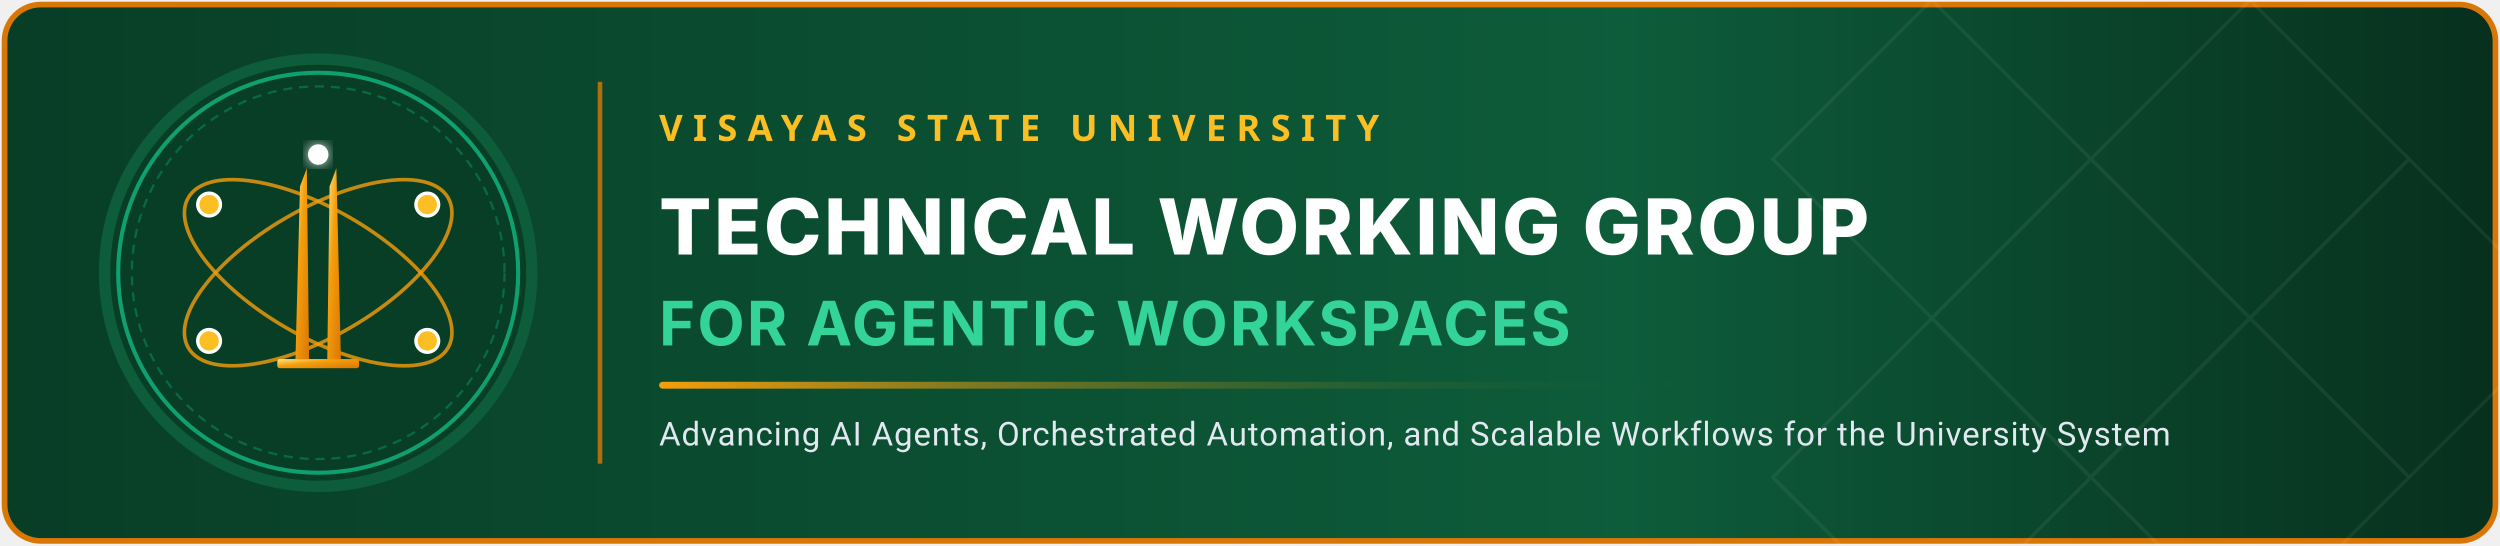
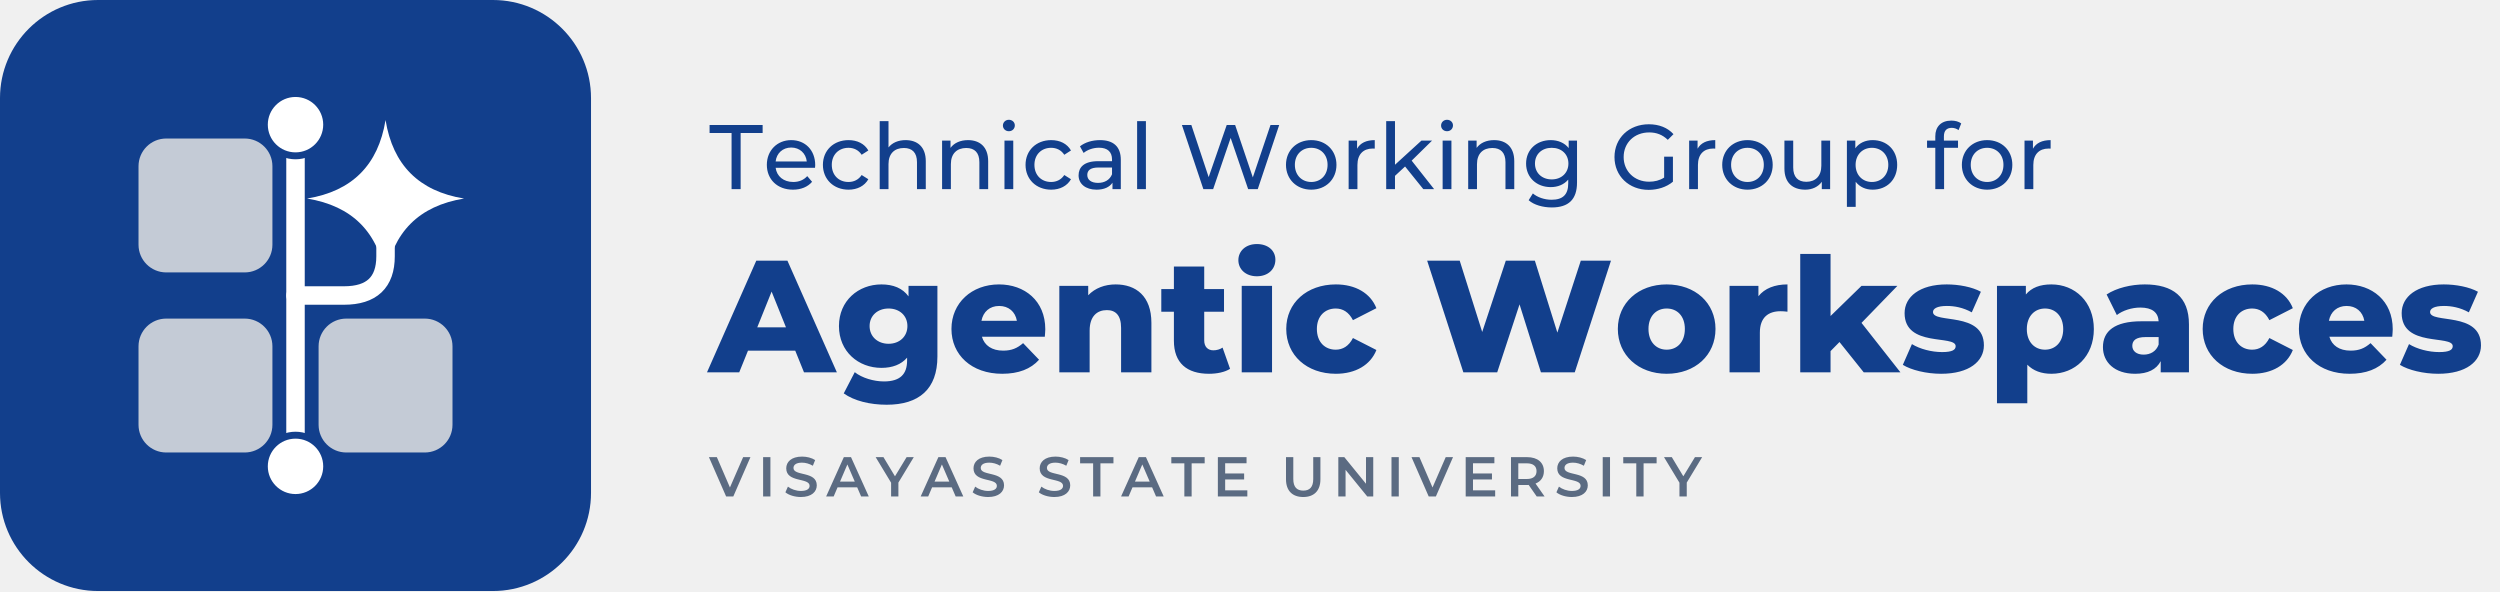
- <svg xmlns="http://www.w3.org/2000/svg" viewBox="0 0 1100 240" width="1100" height="240">
-   <defs>
-     <linearGradient id="hzBg" x1="0%" y1="0%" x2="100%" y2="0%">
-       <stop offset="0%" stop-color="#083D26" />
-       <stop offset="65%" stop-color="#0D5C3A" />
-       <stop offset="100%" stop-color="#072F1D" />
-     </linearGradient>
-     <linearGradient id="hzGold" x1="0%" y1="0%" x2="100%" y2="100%">
-       <stop offset="0%" stop-color="#FDE68A" />
-       <stop offset="40%" stop-color="#F59E0B" />
-       <stop offset="100%" stop-color="#D97706" />
-     </linearGradient>
-     <linearGradient id="barGold" x1="0%" y1="0%" x2="100%" y2="0%">
-       <stop offset="0%" stop-color="#F59E0B" />
-       <stop offset="100%" stop-color="#0D5C3A" stop-opacity="0" />
-     </linearGradient>
-     <filter id="hzGlow" x="-20%" y="-20%" width="140%" height="140%">
-       <feGaussianBlur stdDeviation="3" result="blur" />
-       <feComposite in="SourceGraphic" in2="blur" operator="over" />
-     </filter>
-   </defs>
-   <rect x="2" y="2" width="1096" height="236" rx="16" fill="url(#hzBg)" stroke="#D97706" stroke-width="2.5" />
-   <g opacity="0.06" stroke="#FFFFFF" stroke-width="1.5" fill="none">
-     <path d="M 850 0 L 920 70 L 850 140 L 780 70 Z" />
-     <path d="M 990 0 L 1060 70 L 990 140 L 920 70 Z" />
-     <path d="M 920 70 L 990 140 L 920 210 L 850 140 Z" />
-     <path d="M 1060 70 L 1130 140 L 1060 210 L 990 140 Z" />
-     <path d="M 850 140 L 920 210 L 850 280 L 780 210 Z" />
-     <path d="M 990 140 L 1060 210 L 990 280 L 920 210 Z" />
+ <svg xmlns="http://www.w3.org/2000/svg" viewBox="0 0 846 200" width="846" height="200" role="img" aria-label="VSU Technical Working Group for Agentic Workspaces horizontal logo">
+   <g transform="scale(0.390625)">
+     <rect width="512" height="512" rx="85" fill="#123F8C" />
+     <g fill="#C4CBD6">
+       <rect x="120" y="120" width="116" height="116" rx="24" />
+       <rect x="120" y="276" width="116" height="116" rx="24" />
+       <rect x="276" y="276" width="116" height="116" rx="24" />
+     </g>
+     <g stroke="#FFFFFF" stroke-width="16" stroke-linecap="round" fill="none">
+       <path d="M256 112 V400" />
+       <path d="M256 256 H298 Q334 256 334 222 V214" />
+     </g>
+     <g fill="#FFFFFF" stroke="#123F8C" stroke-width="12" paint-order="stroke">
+       <circle cx="256" cy="108" r="24" />
+       <circle cx="256" cy="404" r="24" />
+     </g>
+     <path d="M334 104 Q343.52 162.48 402 172 Q343.52 181.52 334 240 Q324.48 181.52 266 172 Q324.48 162.48 334 104Z" fill="#FFFFFF" />
  </g>
-   <g transform="translate(40, 20)">
-     <circle cx="100" cy="100" r="94" fill="#083D26" stroke="#0D5C3A" stroke-width="5" />
-     <circle cx="100" cy="100" r="88" fill="none" stroke="#10B981" stroke-width="1.8" opacity="0.8" />
-     <circle cx="100" cy="100" r="82" fill="none" stroke="#059669" stroke-width="1" stroke-dasharray="4 3" opacity="0.5" />
-     <ellipse cx="100" cy="100" rx="66" ry="28" fill="none" stroke="#F59E0B" stroke-width="1.6" transform="rotate(-30 100 100)" opacity="0.8" />
-     <ellipse cx="100" cy="100" rx="66" ry="28" fill="none" stroke="#F59E0B" stroke-width="1.6" transform="rotate(30 100 100)" opacity="0.8" />
-     <circle cx="148" cy="70" r="5" fill="#FBBF24" stroke="#FFFFFF" stroke-width="1.5" />
-     <circle cx="148" cy="130" r="5" fill="#FBBF24" stroke="#FFFFFF" stroke-width="1.5" />
-     <circle cx="52" cy="130" r="5" fill="#FBBF24" stroke="#FFFFFF" stroke-width="1.5" />
-     <circle cx="52" cy="70" r="5" fill="#FBBF24" stroke="#FFFFFF" stroke-width="1.5" />
-     <rect x="82" y="138" width="36" height="4" rx="1" fill="url(#hzGold)" />
-     <polygon points="90,138 92,62 95,54 96,138" fill="url(#hzGold)" />
-     <polygon points="104,138 105,62 108,54 110,138" fill="url(#hzGold)" />
-     <circle cx="100" cy="48" r="4.5" fill="#FFFFFF" filter="url(#hzGlow)" />
-   </g>
-   <line x1="264" y1="36" x2="264" y2="204" stroke="#D97706" stroke-width="2" stroke-opacity="0.8" />
-   <g transform="translate(290, 0)">
-     <text x="0" y="62" font-family="'Montserrat', 'Trajan Sans', 'Segoe UI', sans-serif" font-size="16" font-weight="700" fill="#FBBF24" letter-spacing="4.5">
-       VISAYAS STATE UNIVERSITY
-     </text>
-     <text x="0" y="112" font-family="'Montserrat', 'Inter', 'Segoe UI', sans-serif" font-size="34" font-weight="800" fill="#FFFFFF" letter-spacing="1.2">
-       TECHNICAL WORKING GROUP
-     </text>
-     <text x="0" y="152" font-family="'Montserrat', 'Inter', 'Segoe UI', sans-serif" font-size="27" font-weight="700" fill="#34D399" letter-spacing="1">
-       FOR AGENTIC WORKSPACES
-     </text>
-     <rect x="0" y="168" width="460" height="3" fill="url(#barGold)" rx="1.5" />
-     <text x="0" y="196" font-family="'Roboto', 'Inter', 'Segoe UI', sans-serif" font-size="14.5" font-weight="400" fill="#E2E8F0" letter-spacing="0.4">
-       Advancing AI Agents, Orchestrated Automation, and Scalable Workflows for the University System
-     </text>
-   </g>
+   <path d="M247.564 64.0H250.633V44.997H258.073V42.3H240.124V44.997H247.564ZM275.867 55.878C275.867 50.825 272.488 47.415 267.745 47.415C263.002 47.415 259.499 50.918 259.499 55.785C259.499 60.683 263.033 64.186 268.334 64.186C271.062 64.186 273.325 63.256 274.813 61.52L273.17 59.598C271.961 60.931 270.349 61.582 268.427 61.582C265.172 61.582 262.847 59.66 262.475 56.777H275.805C275.836 56.498 275.867 56.126 275.867 55.878ZM267.745 49.926C270.628 49.926 272.705 51.879 273.015 54.638H262.475C262.785 51.848 264.893 49.926 267.745 49.926ZM287.151 64.186C290.096 64.186 292.545 62.946 293.847 60.652L291.584 59.226C290.53 60.838 288.918 61.582 287.12 61.582C283.896 61.582 281.478 59.35 281.478 55.785C281.478 52.282 283.896 50.019 287.12 50.019C288.918 50.019 290.53 50.763 291.584 52.375L293.847 50.918C292.545 48.624 290.096 47.415 287.151 47.415C282.098 47.415 278.471 50.887 278.471 55.785C278.471 60.683 282.098 64.186 287.151 64.186ZM306.464 47.415C303.953 47.415 301.907 48.314 300.667 49.895V40.998H297.691V64.0H300.667V55.537C300.667 51.972 302.713 50.081 305.875 50.081C308.696 50.081 310.308 51.662 310.308 54.886V64.0H313.284V54.545C313.284 49.709 310.463 47.415 306.464 47.415ZM327.575 47.415C324.971 47.415 322.863 48.376 321.654 50.05V47.57H318.802V64.0H321.778V55.537C321.778 51.972 323.824 50.081 326.986 50.081C329.807 50.081 331.419 51.662 331.419 54.886V64.0H334.395V54.545C334.395 49.709 331.574 47.415 327.575 47.415ZM341.401 44.408C342.579 44.408 343.416 43.54 343.416 42.424C343.416 41.37 342.548 40.533 341.401 40.533C340.254 40.533 339.386 41.401 339.386 42.486C339.386 43.571 340.254 44.408 341.401 44.408ZM339.913 64.0H342.889V47.57H339.913ZM355.723 64.186C358.668 64.186 361.117 62.946 362.419 60.652L360.156 59.226C359.102 60.838 357.49 61.582 355.692 61.582C352.468 61.582 350.05 59.35 350.05 55.785C350.05 52.282 352.468 50.019 355.692 50.019C357.49 50.019 359.102 50.763 360.156 52.375L362.419 50.918C361.117 48.624 358.668 47.415 355.723 47.415C350.67 47.415 347.043 50.887 347.043 55.785C347.043 60.683 350.67 64.186 355.723 64.186ZM372.246 47.415C369.611 47.415 367.162 48.159 365.457 49.523L366.697 51.755C367.968 50.67 369.952 49.988 371.905 49.988C374.85 49.988 376.307 51.445 376.307 53.956V54.545H371.595C366.697 54.545 364.992 56.715 364.992 59.35C364.992 62.202 367.348 64.186 371.068 64.186C373.641 64.186 375.47 63.318 376.462 61.83V64.0H379.283V54.08C379.283 49.585 376.741 47.415 372.246 47.415ZM371.564 61.892C369.301 61.892 367.937 60.869 367.937 59.226C367.937 57.831 368.774 56.684 371.719 56.684H376.307V58.978C375.563 60.869 373.796 61.892 371.564 61.892ZM384.801 64.0H387.777V40.998H384.801ZM429.937 42.3 423.954 60.032 417.971 42.3H415.119L409.012 59.939L403.153 42.3H399.96L407.214 64.0H410.531L416.452 46.671L422.373 64.0H425.628L432.882 42.3ZM443.732 64.186C448.661 64.186 452.257 60.683 452.257 55.785C452.257 50.887 448.661 47.415 443.732 47.415C438.803 47.415 435.176 50.887 435.176 55.785C435.176 60.683 438.803 64.186 443.732 64.186ZM443.732 61.582C440.57 61.582 438.183 59.288 438.183 55.785C438.183 52.282 440.57 50.019 443.732 50.019C446.894 50.019 449.25 52.282 449.25 55.785C449.25 59.288 446.894 61.582 443.732 61.582ZM459.232 50.329V47.57H456.38V64.0H459.356V55.816C459.356 52.22 461.34 50.267 464.533 50.267C464.75 50.267 464.967 50.267 465.215 50.298V47.415C462.332 47.415 460.286 48.407 459.232 50.329ZM481.645 64.0H485.303L477.708 54.359L484.621 47.57H481.025L472.066 55.754V40.998H469.09V64.0H472.066V59.505L475.476 56.343ZM489.674 44.408C490.852 44.408 491.689 43.54 491.689 42.424C491.689 41.37 490.821 40.533 489.674 40.533C488.527 40.533 487.659 41.401 487.659 42.486C487.659 43.571 488.527 44.408 489.674 44.408ZM488.186 64.0H491.162V47.57H488.186ZM505.608 47.415C503.004 47.415 500.896 48.376 499.687 50.05V47.57H496.835V64.0H499.811V55.537C499.811 51.972 501.857 50.081 505.019 50.081C507.84 50.081 509.452 51.662 509.452 54.886V64.0H512.428V54.545C512.428 49.709 509.607 47.415 505.608 47.415ZM530.842 47.57V50.112C529.447 48.314 527.215 47.415 524.766 47.415C520.023 47.415 516.427 50.608 516.427 55.351C516.427 60.094 520.023 63.318 524.766 63.318C527.122 63.318 529.261 62.481 530.687 60.776V62.078C530.687 65.798 528.92 67.596 525.045 67.596C522.627 67.596 520.24 66.759 518.721 65.457L517.295 67.751C519.093 69.363 522.131 70.2 525.138 70.2C530.718 70.2 533.663 67.565 533.663 61.768V47.57ZM525.107 60.714C521.79 60.714 519.434 58.513 519.434 55.351C519.434 52.158 521.79 50.019 525.107 50.019C528.393 50.019 530.749 52.158 530.749 55.351C530.749 58.513 528.393 60.714 525.107 60.714ZM563.144 60.094C561.594 61.086 559.889 61.489 558.06 61.489C553.069 61.489 549.442 57.924 549.442 53.15C549.442 48.314 553.069 44.811 558.091 44.811C560.54 44.811 562.586 45.586 564.384 47.322L566.306 45.4C564.322 43.199 561.408 42.052 557.967 42.052C551.24 42.052 546.342 46.733 546.342 53.15C546.342 59.567 551.24 64.248 557.905 64.248C560.943 64.248 563.95 63.318 566.12 61.489V53.026H563.144ZM574.459 50.329V47.57H571.607V64.0H574.583V55.816C574.583 52.22 576.567 50.267 579.76 50.267C579.977 50.267 580.194 50.267 580.442 50.298V47.415C577.559 47.415 575.513 48.407 574.459 50.329ZM591.354 64.186C596.283 64.186 599.879 60.683 599.879 55.785C599.879 50.887 596.283 47.415 591.354 47.415C586.425 47.415 582.798 50.887 582.798 55.785C582.798 60.683 586.425 64.186 591.354 64.186ZM591.354 61.582C588.192 61.582 585.805 59.288 585.805 55.785C585.805 52.282 588.192 50.019 591.354 50.019C594.516 50.019 596.872 52.282 596.872 55.785C596.872 59.288 594.516 61.582 591.354 61.582ZM616.34 47.57V56.064C616.34 59.598 614.356 61.52 611.256 61.52C608.435 61.52 606.823 59.908 606.823 56.684V47.57H603.847V57.025C603.847 61.861 606.668 64.186 610.915 64.186C613.24 64.186 615.286 63.225 616.495 61.52V64.0H619.316V47.57ZM633.7 47.415C631.282 47.415 629.174 48.345 627.841 50.174V47.57H624.989V70.014H627.965V61.52C629.329 63.287 631.375 64.186 633.7 64.186C638.505 64.186 642.008 60.838 642.008 55.785C642.008 50.763 638.505 47.415 633.7 47.415ZM633.452 61.582C630.321 61.582 627.934 59.288 627.934 55.785C627.934 52.313 630.321 50.019 633.452 50.019C636.614 50.019 639.001 52.313 639.001 55.785C639.001 59.288 636.614 61.582 633.452 61.582ZM660.484 43.261C661.352 43.261 662.158 43.571 662.778 44.036L663.677 41.773C662.84 41.122 661.6 40.812 660.329 40.812C656.826 40.812 654.904 42.92 654.904 46.113V47.57H652.114V50.019H654.904V64.0H657.88V50.019H662.592V47.57H657.818V46.144C657.818 44.253 658.717 43.261 660.484 43.261ZM672.45 64.186C677.379 64.186 680.975 60.683 680.975 55.785C680.975 50.887 677.379 47.415 672.45 47.415C667.521 47.415 663.894 50.887 663.894 55.785C663.894 60.683 667.521 64.186 672.45 64.186ZM672.45 61.582C669.288 61.582 666.901 59.288 666.901 55.785C666.901 52.282 669.288 50.019 672.45 50.019C675.612 50.019 677.968 52.282 677.968 55.785C677.968 59.288 675.612 61.582 672.45 61.582ZM687.95 50.329V47.57H685.098V64.0H688.074V55.816C688.074 52.22 690.058 50.267 693.251 50.267C693.468 50.267 693.685 50.267 693.933 50.298V47.415C691.05 47.415 689.004 48.407 687.95 50.329Z" fill="#123F8C" />
+   <path d="M272.076 126.0H283.2L266.46 88.2H255.93L239.244 126.0H250.152L253.122 118.656H269.106ZM256.254 110.772 261.114 98.676 265.974 110.772ZM307.446 96.732V100.296C305.448 97.542 302.316 96.246 298.266 96.246C290.49 96.246 283.902 101.754 283.902 110.34C283.902 118.98 290.49 124.488 298.266 124.488C301.992 124.488 304.962 123.354 306.96 121.032V122.004C306.96 126.594 304.638 129.078 299.13 129.078C295.674 129.078 291.678 127.89 289.248 125.946L285.522 133.128C289.086 135.666 294.432 136.962 300.048 136.962C310.956 136.962 317.22 131.724 317.22 120.654V96.732ZM300.696 116.334C297.024 116.334 294.27 113.904 294.27 110.34C294.27 106.776 297.024 104.4 300.696 104.4C304.368 104.4 307.068 106.776 307.068 110.34C307.068 113.904 304.368 116.334 300.696 116.334ZM353.724 111.42C353.724 101.754 346.704 96.246 338.064 96.246C328.83 96.246 321.972 102.51 321.972 111.312C321.972 120.06 328.722 126.486 339.144 126.486C344.706 126.486 348.81 124.866 351.618 121.734L346.218 116.118C344.22 117.846 342.33 118.656 339.468 118.656C335.688 118.656 333.15 116.928 332.286 113.958H353.562C353.616 113.148 353.724 112.176 353.724 111.42ZM338.118 103.536C341.304 103.536 343.572 105.48 344.112 108.558H332.124C332.718 105.48 334.932 103.536 338.118 103.536ZM377.538 96.246C373.866 96.246 370.572 97.488 368.25 99.918V96.732H358.476V126.0H368.736V111.852C368.736 106.992 371.274 104.94 374.568 104.94C377.538 104.94 379.374 106.722 379.374 110.934V126.0H389.634V109.26C389.634 100.188 384.396 96.246 377.538 96.246ZM413.718 117.63C412.854 118.224 411.72 118.548 410.586 118.548C408.75 118.548 407.508 117.36 407.508 115.2V105.48H414.204V97.812H407.508V90.198H397.248V97.812H392.982V105.48H397.248V115.308C397.248 122.814 401.622 126.486 409.128 126.486C411.828 126.486 414.474 125.946 416.256 124.812ZM425.328 93.492C429.108 93.492 431.592 91.116 431.592 87.876C431.592 84.798 429.108 82.584 425.328 82.584C421.548 82.584 419.064 84.96 419.064 88.038C419.064 91.116 421.548 93.492 425.328 93.492ZM420.198 126.0H430.458V96.732H420.198ZM452.058 126.486C458.7 126.486 463.776 123.516 465.774 118.44L457.836 114.39C456.432 117.144 454.38 118.332 452.004 118.332C448.44 118.332 445.632 115.848 445.632 111.312C445.632 106.884 448.44 104.4 452.004 104.4C454.38 104.4 456.432 105.588 457.836 108.342L465.774 104.292C463.776 99.216 458.7 96.246 452.058 96.246C442.23 96.246 435.264 102.51 435.264 111.312C435.264 120.222 442.23 126.486 452.058 126.486ZM534.948 88.2 527.01 112.554 519.396 88.2H509.568L501.576 112.338L493.962 88.2H482.946L495.204 126.0H506.652L514.212 102.996L521.448 126.0H532.896L545.154 88.2ZM564.0 126.486C573.666 126.486 580.524 120.168 580.524 111.312C580.524 102.51 573.666 96.246 564.0 96.246C554.442 96.246 547.476 102.51 547.476 111.312C547.476 120.168 554.442 126.486 564.0 126.486ZM564.0 118.332C560.544 118.332 557.844 115.794 557.844 111.312C557.844 106.884 560.544 104.4 564.0 104.4C567.51 104.4 570.156 106.884 570.156 111.312C570.156 115.794 567.51 118.332 564.0 118.332ZM595.05 100.242V96.732H585.276V126.0H595.536V112.554C595.536 107.424 598.398 105.318 602.556 105.318C603.312 105.318 603.96 105.372 604.878 105.48V96.246C600.558 96.246 597.156 97.596 595.05 100.242ZM630.69 126.0H643.11L629.934 109.26L642.084 96.732H629.934L619.458 106.938V85.932H609.198V126.0H619.458V118.818L622.482 115.74ZM656.88 126.486C666.384 126.486 671.352 122.274 671.352 116.874C671.352 105.264 654.126 109.638 654.126 105.588C654.126 104.508 655.368 103.536 658.824 103.536C661.416 103.536 664.332 104.076 667.248 105.696L670.326 98.73C667.41 97.11 662.874 96.246 658.77 96.246C649.59 96.246 644.514 100.458 644.514 105.966C644.514 117.684 661.794 113.202 661.794 117.144C661.794 118.386 660.66 119.142 657.204 119.142C653.64 119.142 649.698 118.116 646.998 116.442L643.92 123.462C646.782 125.244 651.912 126.486 656.88 126.486ZM694.194 96.246C690.36 96.246 687.498 97.326 685.554 99.648V96.732H675.78V136.476H686.04V123.408C688.038 125.46 690.792 126.486 694.194 126.486C702.132 126.486 708.558 120.654 708.558 111.366C708.558 102.078 702.132 96.246 694.194 96.246ZM692.034 118.332C688.578 118.332 685.878 115.794 685.878 111.366C685.878 106.938 688.578 104.4 692.034 104.4C695.49 104.4 698.19 106.938 698.19 111.366C698.19 115.794 695.49 118.332 692.034 118.332ZM725.784 96.246C721.194 96.246 716.226 97.434 712.878 99.648L716.334 106.614C718.332 105.048 721.464 104.076 724.272 104.076C728.322 104.076 730.32 105.75 730.482 108.72H724.65C715.578 108.72 711.636 112.068 711.636 117.468C711.636 122.544 715.524 126.486 722.544 126.486C726.81 126.486 729.726 125.028 731.184 122.22V126.0H740.742V109.746C740.742 100.458 735.288 96.246 725.784 96.246ZM725.406 120.006C722.976 120.006 721.572 118.764 721.572 117.036C721.572 115.254 722.76 114.066 726.054 114.066H730.482V116.604C729.672 118.926 727.674 120.006 725.406 120.006ZM762.18 126.486C768.822 126.486 773.898 123.516 775.896 118.44L767.958 114.39C766.554 117.144 764.502 118.332 762.126 118.332C758.562 118.332 755.754 115.848 755.754 111.312C755.754 106.884 758.562 104.4 762.126 104.4C764.502 104.4 766.554 105.588 767.958 108.342L775.896 104.292C773.898 99.216 768.822 96.246 762.18 96.246C752.352 96.246 745.386 102.51 745.386 111.312C745.386 120.222 752.352 126.486 762.18 126.486ZM809.7 111.42C809.7 101.754 802.68 96.246 794.04 96.246C784.806 96.246 777.948 102.51 777.948 111.312C777.948 120.06 784.698 126.486 795.12 126.486C800.682 126.486 804.786 124.866 807.594 121.734L802.194 116.118C800.196 117.846 798.306 118.656 795.444 118.656C791.664 118.656 789.126 116.928 788.262 113.958H809.538C809.592 113.148 809.7 112.176 809.7 111.42ZM794.094 103.536C797.28 103.536 799.548 105.48 800.088 108.558H788.1C788.694 105.48 790.908 103.536 794.094 103.536ZM825.09 126.486C834.594 126.486 839.562 122.274 839.562 116.874C839.562 105.264 822.336 109.638 822.336 105.588C822.336 104.508 823.578 103.536 827.034 103.536C829.626 103.536 832.542 104.076 835.458 105.696L838.536 98.73C835.62 97.11 831.084 96.246 826.98 96.246C817.8 96.246 812.724 100.458 812.724 105.966C812.724 117.684 830.004 113.202 830.004 117.144C830.004 118.386 828.87 119.142 825.414 119.142C821.85 119.142 817.908 118.116 815.208 116.442L812.13 123.462C814.992 125.244 820.122 126.486 825.09 126.486Z" fill="#123F8C" />
+   <path d="M251.476 154.7 247.011 164.96 242.584 154.7H239.905L245.719 168.0H248.151L253.946 154.7ZM258.237 168.0H260.707V154.7H258.237ZM271.021 168.19C274.669 168.19 276.398 166.366 276.398 164.238C276.398 159.355 268.513 161.198 268.513 158.367C268.513 157.36 269.349 156.562 271.401 156.562C272.56 156.562 273.871 156.904 275.068 157.607L275.847 155.688C274.688 154.928 273.016 154.51 271.42 154.51C267.772 154.51 266.062 156.334 266.062 158.481C266.062 163.421 273.966 161.54 273.966 164.409C273.966 165.397 273.092 166.138 271.021 166.138C269.387 166.138 267.696 165.53 266.632 164.675L265.777 166.594C266.879 167.544 268.95 168.19 271.021 168.19ZM291.405 168.0H293.989L287.985 154.7H285.553L279.568 168.0H282.114L283.425 164.922H290.075ZM284.261 162.984 286.75 157.17 289.258 162.984ZM309.224 154.7H306.792L302.859 161.179L298.964 154.7H296.323L301.548 163.345V168.0H304.018V163.307ZM323.395 168.0H325.979L319.975 154.7H317.543L311.558 168.0H314.104L315.415 164.922H322.065ZM316.251 162.984 318.74 157.17 321.248 162.984ZM334.393 168.19C338.041 168.19 339.77 166.366 339.77 164.238C339.77 159.355 331.885 161.198 331.885 158.367C331.885 157.36 332.721 156.562 334.773 156.562C335.932 156.562 337.243 156.904 338.44 157.607L339.219 155.688C338.06 154.928 336.388 154.51 334.792 154.51C331.144 154.51 329.434 156.334 329.434 158.481C329.434 163.421 337.338 161.54 337.338 164.409C337.338 165.397 336.464 166.138 334.393 166.138C332.759 166.138 331.068 165.53 330.004 164.675L329.149 166.594C330.251 167.544 332.322 168.19 334.393 168.19ZM356.788 168.19C360.436 168.19 362.165 166.366 362.165 164.238C362.165 159.355 354.28 161.198 354.28 158.367C354.28 157.36 355.116 156.562 357.168 156.562C358.327 156.562 359.638 156.904 360.835 157.607L361.614 155.688C360.455 154.928 358.783 154.51 357.187 154.51C353.539 154.51 351.829 156.334 351.829 158.481C351.829 163.421 359.733 161.54 359.733 164.409C359.733 165.397 358.859 166.138 356.788 166.138C355.154 166.138 353.463 165.53 352.399 164.675L351.544 166.594C352.646 167.544 354.717 168.19 356.788 168.19ZM369.914 168.0H372.384V156.79H376.792V154.7H365.506V156.79H369.914ZM391.21 168.0H393.794L387.79 154.7H385.358L379.373 168.0H381.919L383.23 164.922H389.88ZM384.066 162.984 386.555 157.17 389.063 162.984ZM400.783 168.0H403.253V156.79H407.661V154.7H396.375V156.79H400.783ZM414.593 165.929V162.262H421.015V160.229H414.593V156.771H421.832V154.7H412.123V168.0H422.098V165.929ZM441.016 168.19C444.645 168.19 446.83 166.081 446.83 162.205V154.7H444.398V162.11C444.398 164.846 443.182 166.024 441.035 166.024C438.888 166.024 437.653 164.846 437.653 162.11V154.7H435.183V162.205C435.183 166.081 437.368 168.19 441.016 168.19ZM462.255 154.7V163.706L454.921 154.7H452.888V168.0H455.339V158.994L462.673 168.0H464.706V154.7ZM470.878 168.0H473.348V154.7H470.878ZM489.229 154.7 484.764 164.96 480.337 154.7H477.658L483.472 168.0H485.904L491.699 154.7ZM498.46 165.929V162.262H504.882V160.229H498.46V156.771H505.699V154.7H495.99V168.0H505.965V165.929ZM522.682 168.0 519.623 163.63C521.428 162.927 522.454 161.445 522.454 159.431C522.454 156.486 520.288 154.7 516.792 154.7H511.32V168.0H513.79V164.124H516.792C516.963 164.124 517.134 164.124 517.305 164.105L520.022 168.0ZM519.965 159.431C519.965 161.103 518.844 162.091 516.678 162.091H513.79V156.79H516.678C518.844 156.79 519.965 157.759 519.965 159.431ZM531.932 168.19C535.58 168.19 537.309 166.366 537.309 164.238C537.309 159.355 529.424 161.198 529.424 158.367C529.424 157.36 530.26 156.562 532.312 156.562C533.471 156.562 534.782 156.904 535.979 157.607L536.758 155.688C535.599 154.928 533.927 154.51 532.331 154.51C528.683 154.51 526.973 156.334 526.973 158.481C526.973 163.421 534.877 161.54 534.877 164.409C534.877 165.397 534.003 166.138 531.932 166.138C530.298 166.138 528.607 165.53 527.543 164.675L526.688 166.594C527.79 167.544 529.861 168.19 531.932 168.19ZM542.36 168.0H544.83V154.7H542.36ZM553.719 168.0H556.189V156.79H560.597V154.7H549.311V156.79H553.719ZM576.003 154.7H573.571L569.638 161.179L565.743 154.7H563.102L568.327 163.345V168.0H570.797V163.307Z" fill="#5B6B82" />
</svg>
